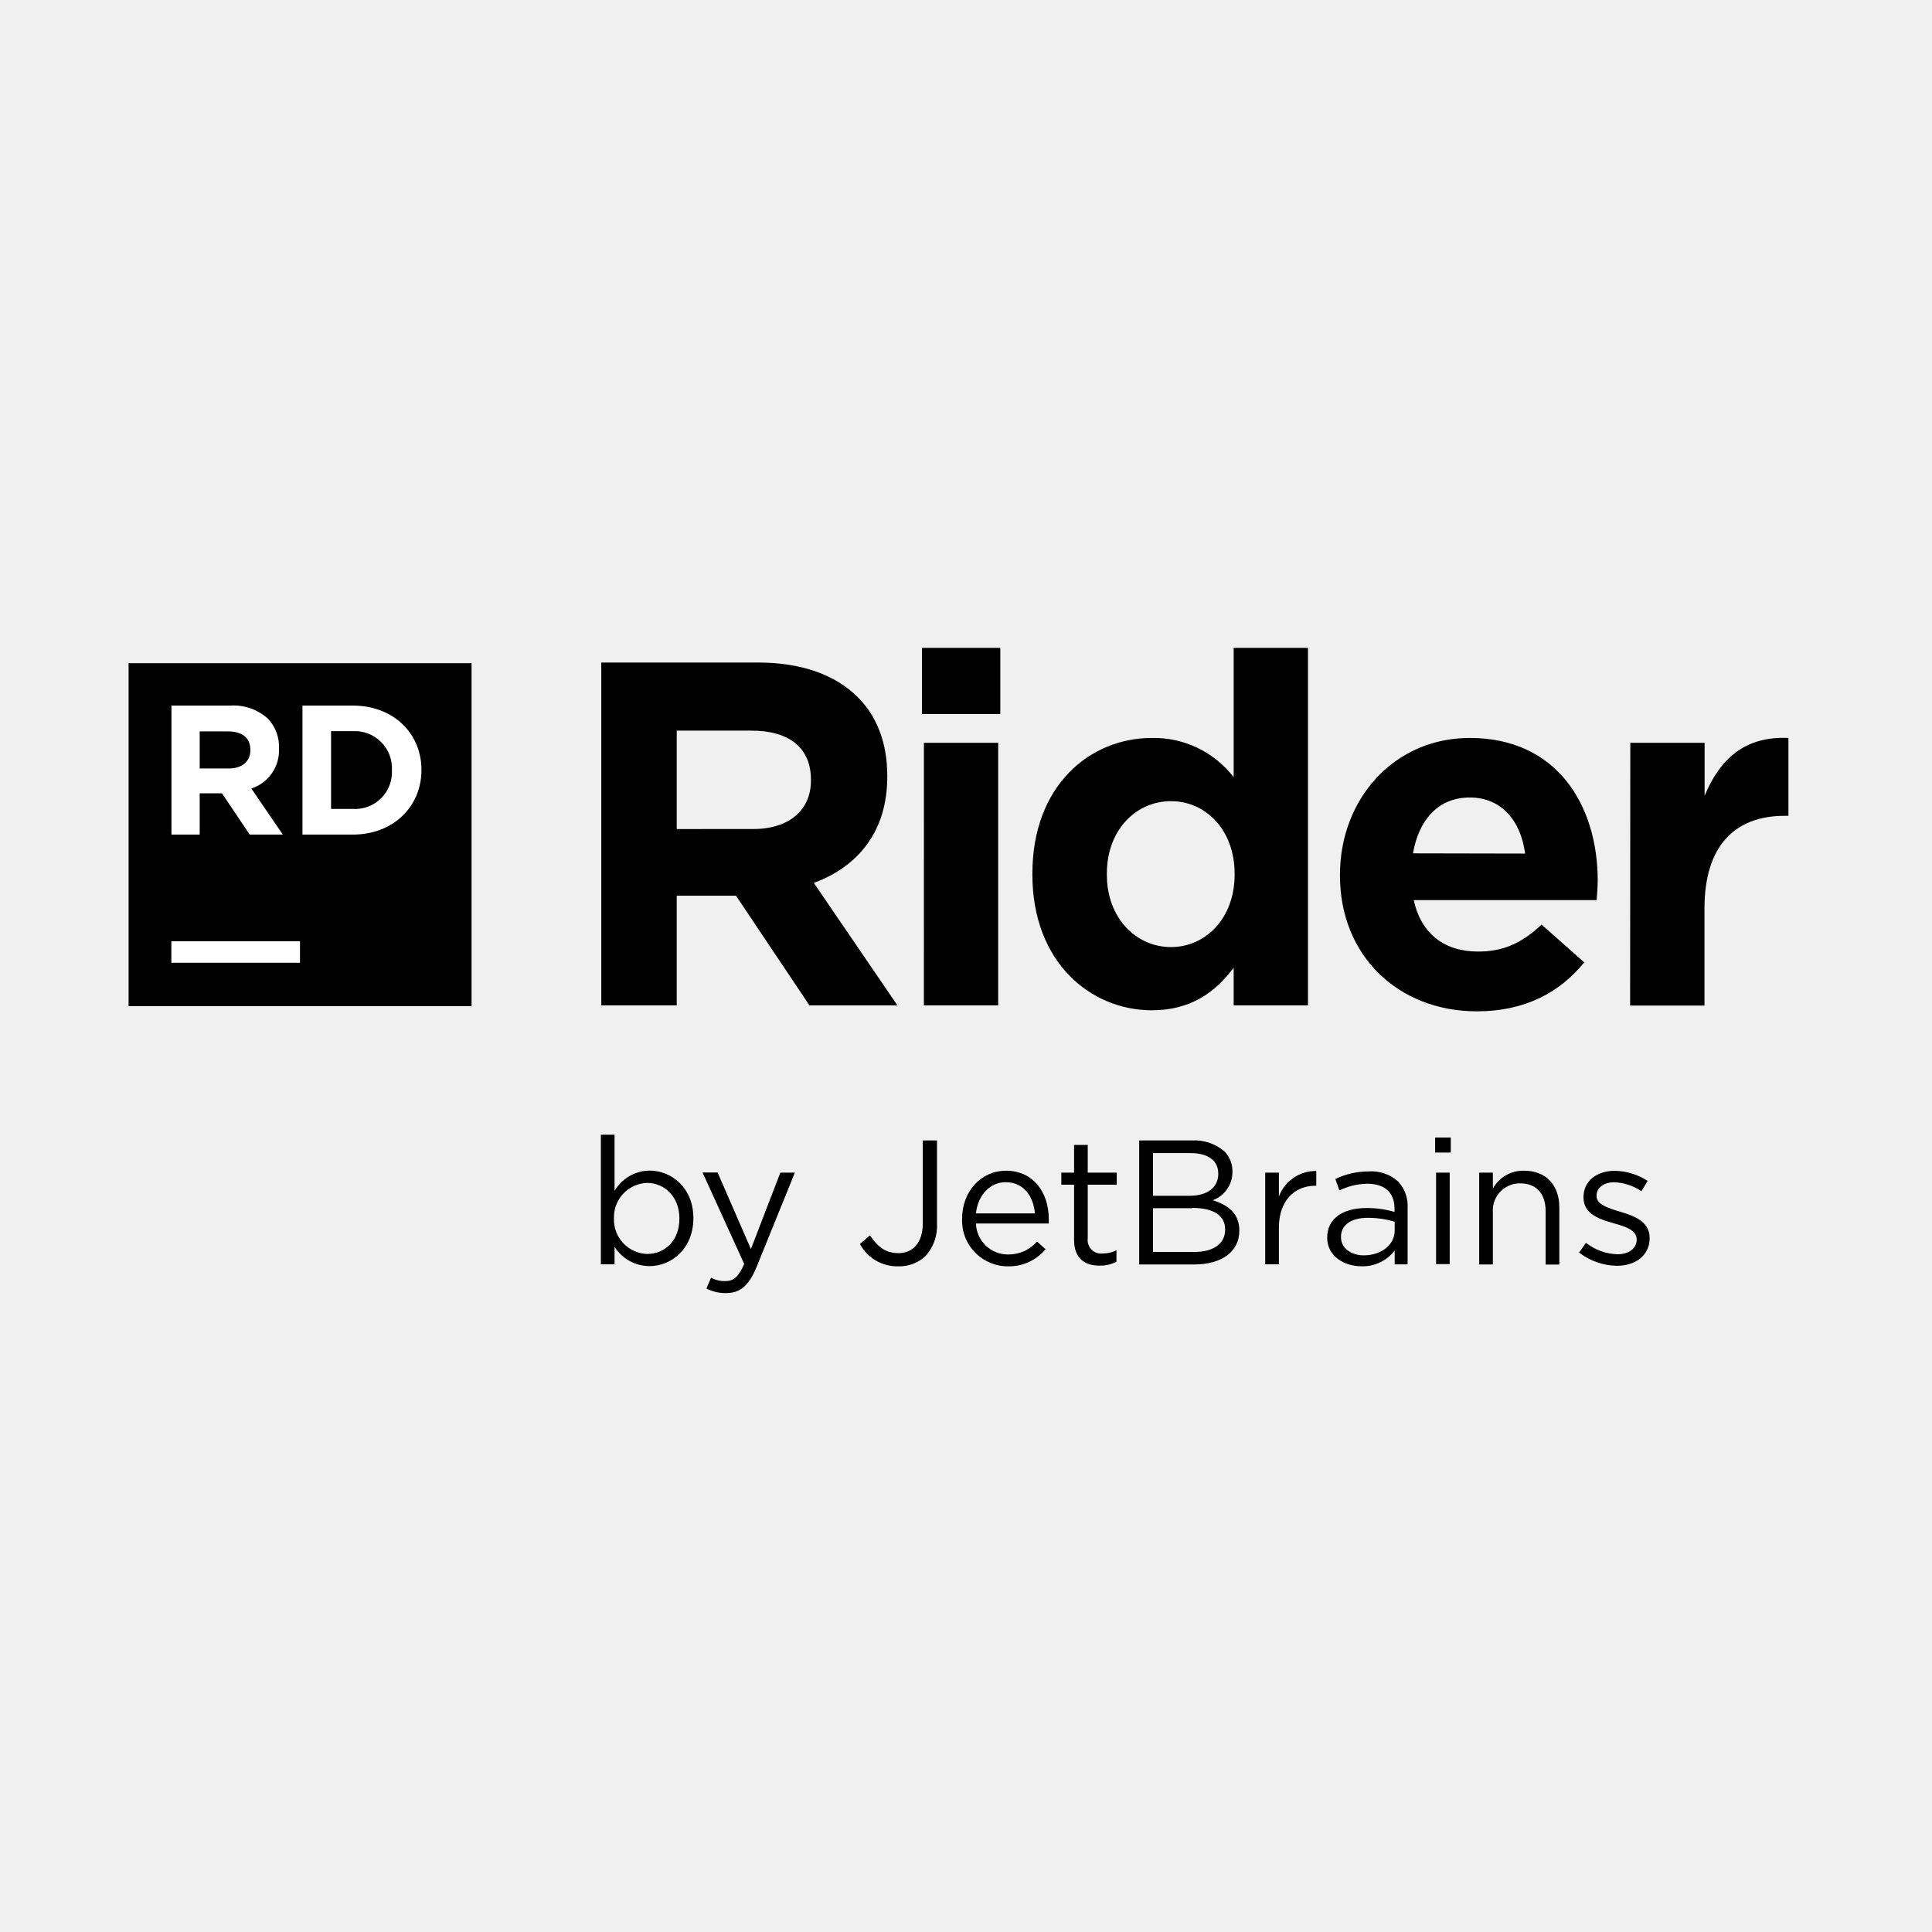
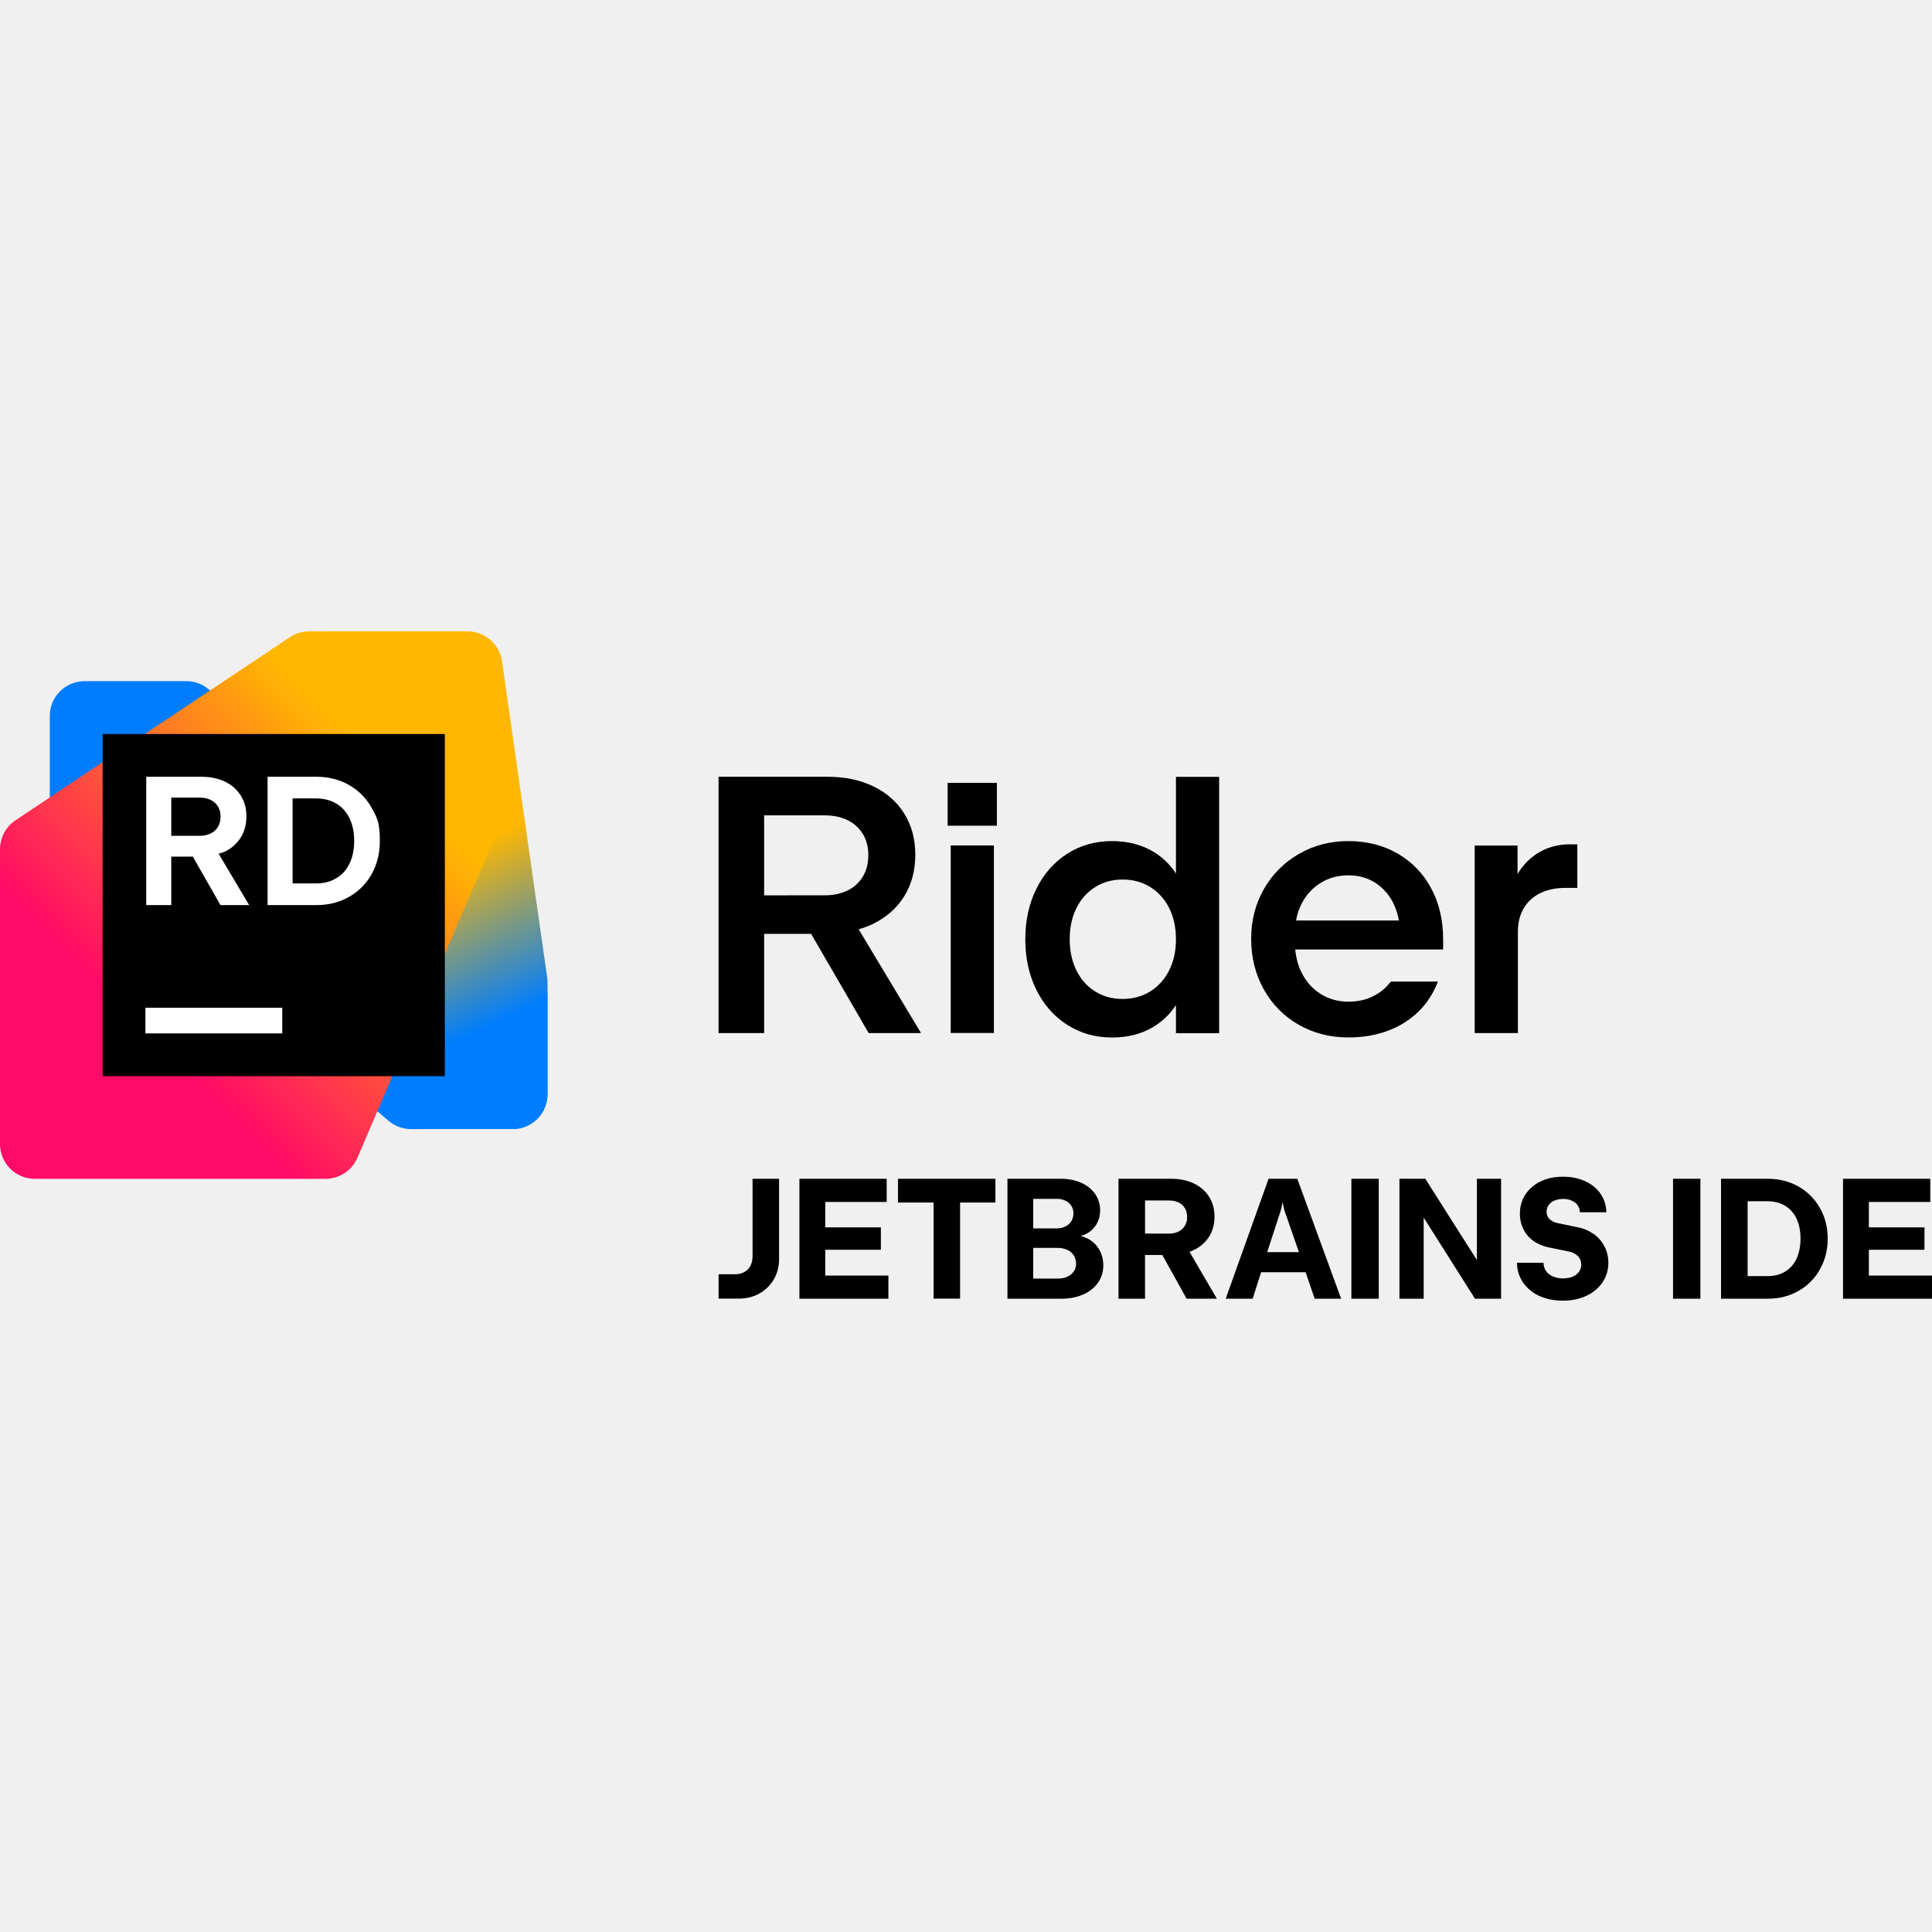
<svg xmlns="http://www.w3.org/2000/svg" viewBox="0 0 128 128">
-   <path d="M8.52 43.938h22.722V66.66H8.52Zm0 0" />
-   <path fill="#fff" d="M11.352 62.363h8.523v1.422h-8.523Zm.007-15.617h3.899a3.4 3.4 0 0 1 2.492.867c.5.528.762 1.23.734 1.953v.024a2.655 2.655 0 0 1-1.832 2.652l2.086 3.051h-2.195l-1.836-2.734H13.23v2.734h-1.87Zm3.79 4.168c.914 0 1.44-.492 1.44-1.21v-.024c0-.805-.562-1.223-1.48-1.223H13.23v2.457Zm4.89-4.168h3.34c2.683 0 4.543 1.844 4.543 4.25v.024c0 2.406-1.856 4.273-4.543 4.273h-3.34Zm1.895 1.695v5.153h1.453a2.44 2.44 0 0 0 2.578-2.555v-.02a2.44 2.44 0 0 0-.719-1.859 2.44 2.44 0 0 0-1.86-.719Zm0 0" />
-   <path d="M39.836 43.895h10.383c2.89 0 5.129.812 6.62 2.304 1.266 1.262 1.946 3.051 1.946 5.192v.062c0 3.672-1.976 5.973-4.867 7.043l5.539 8.113h-5.828l-4.867-7.265h-3.926v7.265h-5Zm10.062 11.03c2.43 0 3.829-1.296 3.829-3.21v-.063c0-2.144-1.493-3.246-3.93-3.246h-4.961v6.52Zm11.184-12.003h5.191v4.383h-5.191Zm.129 6.293h4.922v17.394H61.21Zm7.187 8.73v-.066c0-5.809 3.786-8.988 7.918-8.988a6.68 6.68 0 0 1 5.418 2.597v-8.566h4.922v23.687h-4.922v-2.5c-1.199 1.625-2.855 2.825-5.418 2.825-4.058 0-7.918-3.18-7.918-8.989m13.399 0v-.066c0-2.887-1.91-4.8-4.215-4.8-2.309 0-4.25 1.894-4.25 4.8v.066c0 2.89 1.945 4.801 4.25 4.801 2.3 0 4.215-1.91 4.215-4.8Zm6.98.063v-.063c0-4.965 3.54-9.054 8.602-9.054 5.808 0 8.473 4.507 8.473 9.445 0 .379-.036.844-.07 1.297H93.663c.488 2.238 2.043 3.41 4.254 3.41 1.652 0 2.855-.52 4.219-1.785l2.82 2.5c-1.621 2.012-3.957 3.246-7.105 3.246-5.211-.004-9.075-3.676-9.075-8.996Zm12.266-1.457c-.29-2.2-1.586-3.715-3.664-3.715s-3.375 1.457-3.766 3.7Zm6.969-7.336h4.922v3.508c1.007-2.407 2.629-3.961 5.554-3.832v5.16h-.261c-3.278 0-5.301 1.98-5.301 6.133v6.437H108ZM40.715 82.598v1.164h-.906V75.18h.906v3.722a2.72 2.72 0 0 1 2.324-1.347c1.453 0 2.898 1.136 2.898 3.144v.024c0 1.984-1.433 3.16-2.898 3.16a2.74 2.74 0 0 1-2.324-1.285m4.297-1.856v-.023c0-1.434-.989-2.348-2.14-2.348a2.273 2.273 0 0 0-2.196 2.336v.023c-.02.602.199 1.192.613 1.63.41.44.98.699 1.582.718 1.176 0 2.14-.867 2.14-2.336Zm6.687-3.05h.961l-2.543 6.269c-.52 1.254-1.105 1.71-2.023 1.71a2.8 2.8 0 0 1-1.29-.3l.305-.719c.293.157.621.235.953.223.54 0 .876-.281 1.243-1.137l-2.758-6.058h.996l2.207 5.074Zm5.274 4.726.664-.574c.508.758 1.023 1.18 1.894 1.18.93 0 1.606-.672 1.606-1.973v-5.492h.941v5.496a2.97 2.97 0 0 1-.758 2.16c-.492.46-1.14.703-1.812.683a2.8 2.8 0 0 1-2.535-1.48m6.77-1.676v-.023c0-1.75 1.23-3.156 2.913-3.156 1.793 0 2.828 1.43 2.828 3.203q.006.146 0 .293H64.66a2.117 2.117 0 0 0 2.133 2.054 2.5 2.5 0 0 0 1.914-.855l.563.504a3.14 3.14 0 0 1-2.497 1.136 3.02 3.02 0 0 1-2.187-.933 3.01 3.01 0 0 1-.844-2.223Zm4.823-.351c-.093-1.106-.726-2.067-1.933-2.067-1.063 0-1.856.88-1.973 2.067Zm2.594 1.761v-3.664h-.844v-.797h.844v-1.836h.906v1.836h1.922v.797h-1.922v3.547a.895.895 0 0 0 1.024 1.008c.305.004.605-.07.879-.211v.758a2.3 2.3 0 0 1-1.094.262c-.977.015-1.715-.465-1.715-1.7m4.313-6.593h3.5a3 3 0 0 1 2.152.73c.344.348.535.824.527 1.313v.023a1.99 1.99 0 0 1-1.304 1.895c.972.293 1.761.859 1.761 1.984v.027c0 1.406-1.183 2.242-2.984 2.242h-3.652Zm5.238 2.171c0-.808-.645-1.335-1.82-1.335h-2.5v2.828h2.43c1.117 0 1.894-.508 1.894-1.47Zm-1.727 2.317h-2.593v2.898h2.757c1.243 0 2.02-.55 2.02-1.468v-.024c.004-.91-.746-1.426-2.184-1.426Zm4.84-2.356h.906v1.582a2.6 2.6 0 0 1 2.477-1.691v.977h-.074c-1.324 0-2.403.949-2.403 2.78v2.423h-.906Zm4.106 4.305c0-1.281 1.058-1.96 2.593-1.96a6.4 6.4 0 0 1 1.868.257v-.215c0-1.09-.668-1.652-1.809-1.652-.64.008-1.27.16-1.84.445l-.273-.758a5.1 5.1 0 0 1 2.207-.504 2.65 2.65 0 0 1 1.96.672c.442.48.665 1.121.622 1.774v3.71h-.856v-.917a2.66 2.66 0 0 1-2.195 1.047c-1.14-.004-2.277-.653-2.277-1.899m4.472-.465v-.59a6.3 6.3 0 0 0-1.785-.257c-1.133 0-1.773.496-1.773 1.254v.023c0 .758.703 1.21 1.511 1.21 1.13 0 2.047-.679 2.047-1.64m2.68-6.168h1.035v.996h-1.035Zm.063 2.328h.902v6.059h-.902Zm2.855 0h.906v1.055a2.29 2.29 0 0 1 2.078-1.183c1.47 0 2.325.984 2.325 2.43v3.788h-.907v-3.55c0-1.137-.609-1.829-1.675-1.829a1.79 1.79 0 0 0-1.715 1.168c-.086.23-.121.48-.106.727v3.476H98Zm6.617 5.293.457-.644a3.54 3.54 0 0 0 2.102.758c.73 0 1.258-.38 1.258-.961v-.024c0-.61-.715-.843-1.516-1.066-.95-.274-2.008-.602-2.008-1.719v-.02c0-1.046.867-1.738 2.067-1.738a4.1 4.1 0 0 1 2.183.668l-.41.684a3.43 3.43 0 0 0-1.793-.594c-.723 0-1.18.379-1.18.883v.023c0 .579.758.801 1.567 1.047.937.281 1.949.649 1.949 1.739v.023c0 1.133-.953 1.82-2.164 1.82a4.2 4.2 0 0 1-2.512-.879m0 0" />
+   <defs>
+     <linearGradient id="di-rider-a" x1="64.712" x2="39.849" y1="56.378" y2="2.753" gradientTransform="translate(.003 41.828)scale(.56677)" gradientUnits="userSpaceOnUse">
+       <stop offset=".21" stop-color="#007dfe" />
+       <stop offset=".55" stop-color="#ffb700" />
+     </linearGradient>
+     <linearGradient id="di-rider-b" x1="59.772" x2="1.067" y1="3.981" y2="62.687" gradientTransform="translate(.003 41.828)scale(.56677)" gradientUnits="userSpaceOnUse">
+       <stop offset=".23" stop-color="#ffb700" />
+       <stop offset=".73" stop-color="#ff0a67" />
+     </linearGradient>
+   </defs>
+   <path fill-rule="evenodd" d="M59.91 59.375q-.732 1.182-2.075 1.836h.006c-.3.148-.624.261-.952.358l4.131 6.875h-3.468l-3.814-6.575h-3.112v6.575h-3.02V51.463h7.197c1.168 0 2.188.21 3.072.64q1.325.647 2.046 1.82c.482.782.72 1.677.72 2.715q0 1.556-.731 2.737m-5.283-.057c.59 0 1.106-.113 1.536-.328v.005a2.4 2.4 0 0 0 1.009-.93c.238-.396.357-.878.357-1.41q0-.8-.357-1.395a2.43 2.43 0 0 0-1.009-.918q-.652-.323-1.536-.323h-4.001v5.3zm11.42-4.613h-3.264v-2.84h3.265zm-.198 13.733h-2.862V56.014h2.862zm10.525-12.033a4.6 4.6 0 0 1 1.536 1.468V51.47h2.862v16.98H77.91v-1.86a4.7 4.7 0 0 1-1.536 1.468c-.77.454-1.672.68-2.698.68q-1.65 0-2.958-.833-1.311-.831-2.052-2.318-.738-1.486-.737-3.355-.001-1.87.737-3.356c.493-.991 1.18-1.762 2.046-2.318.867-.555 1.86-.833 2.964-.833 1.026 0 1.928.227 2.698.68m-.158 9.273q.797-.502 1.247-1.395.448-.892.447-2.057.001-1.164-.447-2.057a3.4 3.4 0 0 0-1.247-1.395c-.533-.334-1.162-.504-1.842-.504q-1.02.002-1.82.504-.798.503-1.241 1.395-.442.892-.442 2.057c0 .776.147 1.468.442 2.063s.709 1.066 1.241 1.394c.533.335 1.128.5 1.82.5.691 0 1.309-.171 1.842-.505m13.12-9.953q1.837.002 3.265.828l-.011-.006q1.437.831 2.227 2.301.792 1.47.794 3.367v.691h-9.8c.057.573.198 1.1.442 1.57q.458.894 1.264 1.389.807.5 1.825.498.901-.001 1.615-.351a3.3 3.3 0 0 0 1.19-.98h3.118a5.5 5.5 0 0 1-1.275 1.978 5.8 5.8 0 0 1-2.024 1.275q-1.183.449-2.63.448c-1.218 0-2.318-.284-3.293-.84a6.1 6.1 0 0 1-2.306-2.329c-.561-.997-.845-2.142-.845-3.36q0-1.83.85-3.31a6.2 6.2 0 0 1 2.324-2.324c.986-.562 2.046-.845 3.27-.845m-3.467 5.26h6.811a4.2 4.2 0 0 0-.334-1.071 3.35 3.35 0 0 0-1.207-1.412q-.782-.51-1.803-.51-1.018 0-1.825.493a3.44 3.44 0 0 0-1.263 1.36 3.9 3.9 0 0 0-.38 1.14zm15.863-4.364c.663-.46 1.44-.686 2.318-.686l-.006.006h.459v2.884h-.8c-.634 0-1.195.12-1.666.352a2.55 2.55 0 0 0-1.093 1.009q-.381.653-.38 1.553v6.705h-2.862V56.02h2.84v1.882c.323-.528.72-.958 1.19-1.281m-52.02 27.256a1.2 1.2 0 0 0 .141-.595h.006v-5.186h1.757v5.31c0 .5-.114.947-.346 1.35q-.349.601-.952.94c-.402.227-.862.34-1.366.34h-1.343v-1.615h1.105q.34.002.595-.142a1 1 0 0 0 .402-.402zM58.36 82.8h-3.685v1.712h4.183v1.53h-5.894v-7.946h5.781v1.536h-4.07v1.683h3.685zm3.49-3.129h-2.357v-1.575h6.456v1.575h-2.341v6.365h-1.757zm9.75 2.21q.246.068.458.176h.006c.323.176.578.414.76.726q.272.468.272 1.054.001.638-.346 1.14a2.3 2.3 0 0 1-.975.781q-.63.282-1.428.284h-3.6v-7.946h3.532q.758.001 1.354.266.594.265.924.743.33.477.329 1.082-.001.527-.25.935a1.7 1.7 0 0 1-.685.635c-.102.054-.219.087-.332.119zm-1.588-2.453h-1.558v1.955h1.558a1.3 1.3 0 0 0 .573-.125.9.9 0 0 0 .39-.345 1 1 0 0 0 .143-.528.92.92 0 0 0-.142-.504.94.94 0 0 0-.391-.334 1.3 1.3 0 0 0-.573-.12zm.703 5.157a1 1 0 0 0 .425-.351v.011a.9.9 0 0 0 .153-.527 1 1 0 0 0-.153-.544 1 1 0 0 0-.43-.368 1.5 1.5 0 0 0-.63-.13h-1.626v2.034h1.626c.238 0 .454-.04.635-.125m9.386-2.647a2.43 2.43 0 0 1-1.026.89h-.006c-.079.04-.17.074-.26.108l1.813 3.106h-2.006l-1.61-2.896h-1.145v2.896h-1.757v-7.946h3.48q.859-.001 1.514.311.652.315 1.009.885c.238.38.357.81.357 1.314 0 .505-.12.953-.363 1.332m-2.018-.345a1 1 0 0 0 .42-.386v.006a1.13 1.13 0 0 0 .147-.584q-.001-.34-.147-.584a.98.98 0 0 0-.42-.38 1.5 1.5 0 0 0-.64-.13h-1.581v2.194h1.58q.368 0 .641-.136m3.123 4.449 2.84-7.946h1.904l2.902 7.946h-1.751L86.5 84.29h-2.947l-.561 1.752zm3.662-5.889-.913 2.806h2.103l-.975-2.806-.108-.51zm6.478 5.889h-1.814v-7.946h1.814zm3.083-7.946 3.412 5.373h.006v-5.373h1.604v7.946h-1.729l-3.4-5.373v5.373h-1.605v-7.946zm10.077 3.208c.403.073.754.226 1.066.447v-.011c.312.227.55.499.725.833a2.3 2.3 0 0 1 .261 1.088q-.001.723-.385 1.293-.385.571-1.066.895c-.46.215-.986.323-1.57.323q-.877-.002-1.559-.317a2.6 2.6 0 0 1-1.07-.884 2.3 2.3 0 0 1-.403-1.31h1.757q.002.306.164.544c.108.16.26.278.46.363.198.085.424.13.668.13s.453-.04.635-.113a.93.93 0 0 0 .42-.323.8.8 0 0 0 .152-.476.78.78 0 0 0-.204-.55 1.1 1.1 0 0 0-.555-.306l-1.428-.294a2.6 2.6 0 0 1-.987-.426 2.1 2.1 0 0 1-.657-.77 2.3 2.3 0 0 1-.232-1.038c0-.476.124-.895.362-1.263a2.5 2.5 0 0 1 1.01-.868c.43-.21.917-.311 1.473-.311.555 0 1.054.102 1.485.3q.647.297 1.014.833c.244.352.374.765.386 1.224h-1.757a.8.8 0 0 0-.142-.459.93.93 0 0 0-.391-.311 1.3 1.3 0 0 0-.578-.114c-.216 0-.408.04-.573.108a.9.9 0 0 0-.385.295.76.76 0 0 0-.136.447c0 .193.062.346.187.476s.295.216.504.267zm8.15 4.738h-1.813v-7.946h1.813zm4.467-7.946c.753 0 1.434.175 2.034.515a3.7 3.7 0 0 1 1.417 1.423c.346.6.516 1.287.516 2.035s-.176 1.428-.516 2.034a3.7 3.7 0 0 1-1.417 1.423c-.606.346-1.28.516-2.034.516h-3.1v-7.946zm1.139 6.155q.495-.298.76-.85v-.006c.175-.368.266-.816.266-1.332s-.091-.963-.267-1.332a1.95 1.95 0 0 0-.76-.85q-.49-.296-1.161-.295h-1.315v4.96h1.315q.67.001 1.162-.295m5.554-1.451v1.712H128v1.53h-5.894v-7.946h5.78v1.536h-4.069v1.683h3.684V82.8z" clip-rule="evenodd" />
+   <path fill="#007dfe" d="m27.235 74.805 6.73-.001a2.31 2.31 0 0 0 2.308-2.308v-6.522a2.31 2.31 0 0 0-.806-1.753L13.84 45.682a2.3 2.3 0 0 0-1.503-.555h-6.73a2.31 2.31 0 0 0-2.309 2.308v6.523c0 .673.295 1.314.806 1.752l21.628 18.54c.418.359.951.556 1.502.556z" />
+   <path fill="url(#di-rider-a)" d="M28.045 74.804h5.92a2.31 2.31 0 0 0 2.309-2.309v-7.42q0-.164-.023-.327L33.259 43.81a2.31 2.31 0 0 0-2.285-1.982h-8.883a2.31 2.31 0 0 0-2.308 2.309l.003 10.507c0 .248.04.494.118.73l5.95 17.851a2.31 2.31 0 0 0 2.19 1.579z" />
+   <path fill="url(#di-rider-b)" d="M2.308 78.101h19.253c.923 0 1.758-.55 2.121-1.399l9.107-21.248c.123-.287.187-.597.187-.91V44.136a2.31 2.31 0 0 0-2.308-2.308H20.485c-.456 0-.902.135-1.281.388L1.028 54.346A2.31 2.31 0 0 0 0 56.267v19.527a2.31 2.31 0 0 0 2.308 2.308Z" />
+   <path d="M29.472 48.63H6.802V71.3h22.67Z" />
+   <path fill="#fff" d="M9.688 51.463v8.502h1.659v-3.21h1.43l1.83 3.21h1.901l-2.024-3.405.126-.038c.095-.027.19-.054.277-.094a2.5 2.5 0 0 0 1.062-.941q.377-.602.377-1.397c0-.532-.123-.98-.37-1.374a2.45 2.45 0 0 0-1.045-.926q-.68-.328-1.573-.327zm8.04 0v8.502h3.236q1.208 0 2.162-.547a3.9 3.9 0 0 0 1.5-1.51q.54-.978.54-2.194c0-1.216-.18-1.541-.54-2.187a3.9 3.9 0 0 0-1.5-1.517q-.954-.547-2.162-.547zm-6.381 1.381h1.883c.279 0 .521.054.728.152.21.107.373.25.486.44q.17.283.17.67c0 .257-.057.477-.17.675q-.171.283-.486.44a1.6 1.6 0 0 1-.728.152h-1.883zm8.038.054h1.56q.76 0 1.33.34c.381.22.674.548.88.973q.31.638.31 1.503 0 .866-.31 1.503-.309.639-.88.97-.57.343-1.33.343h-1.56ZM9.632 66.766v1.7H18.7v-1.7z" />
</svg>
